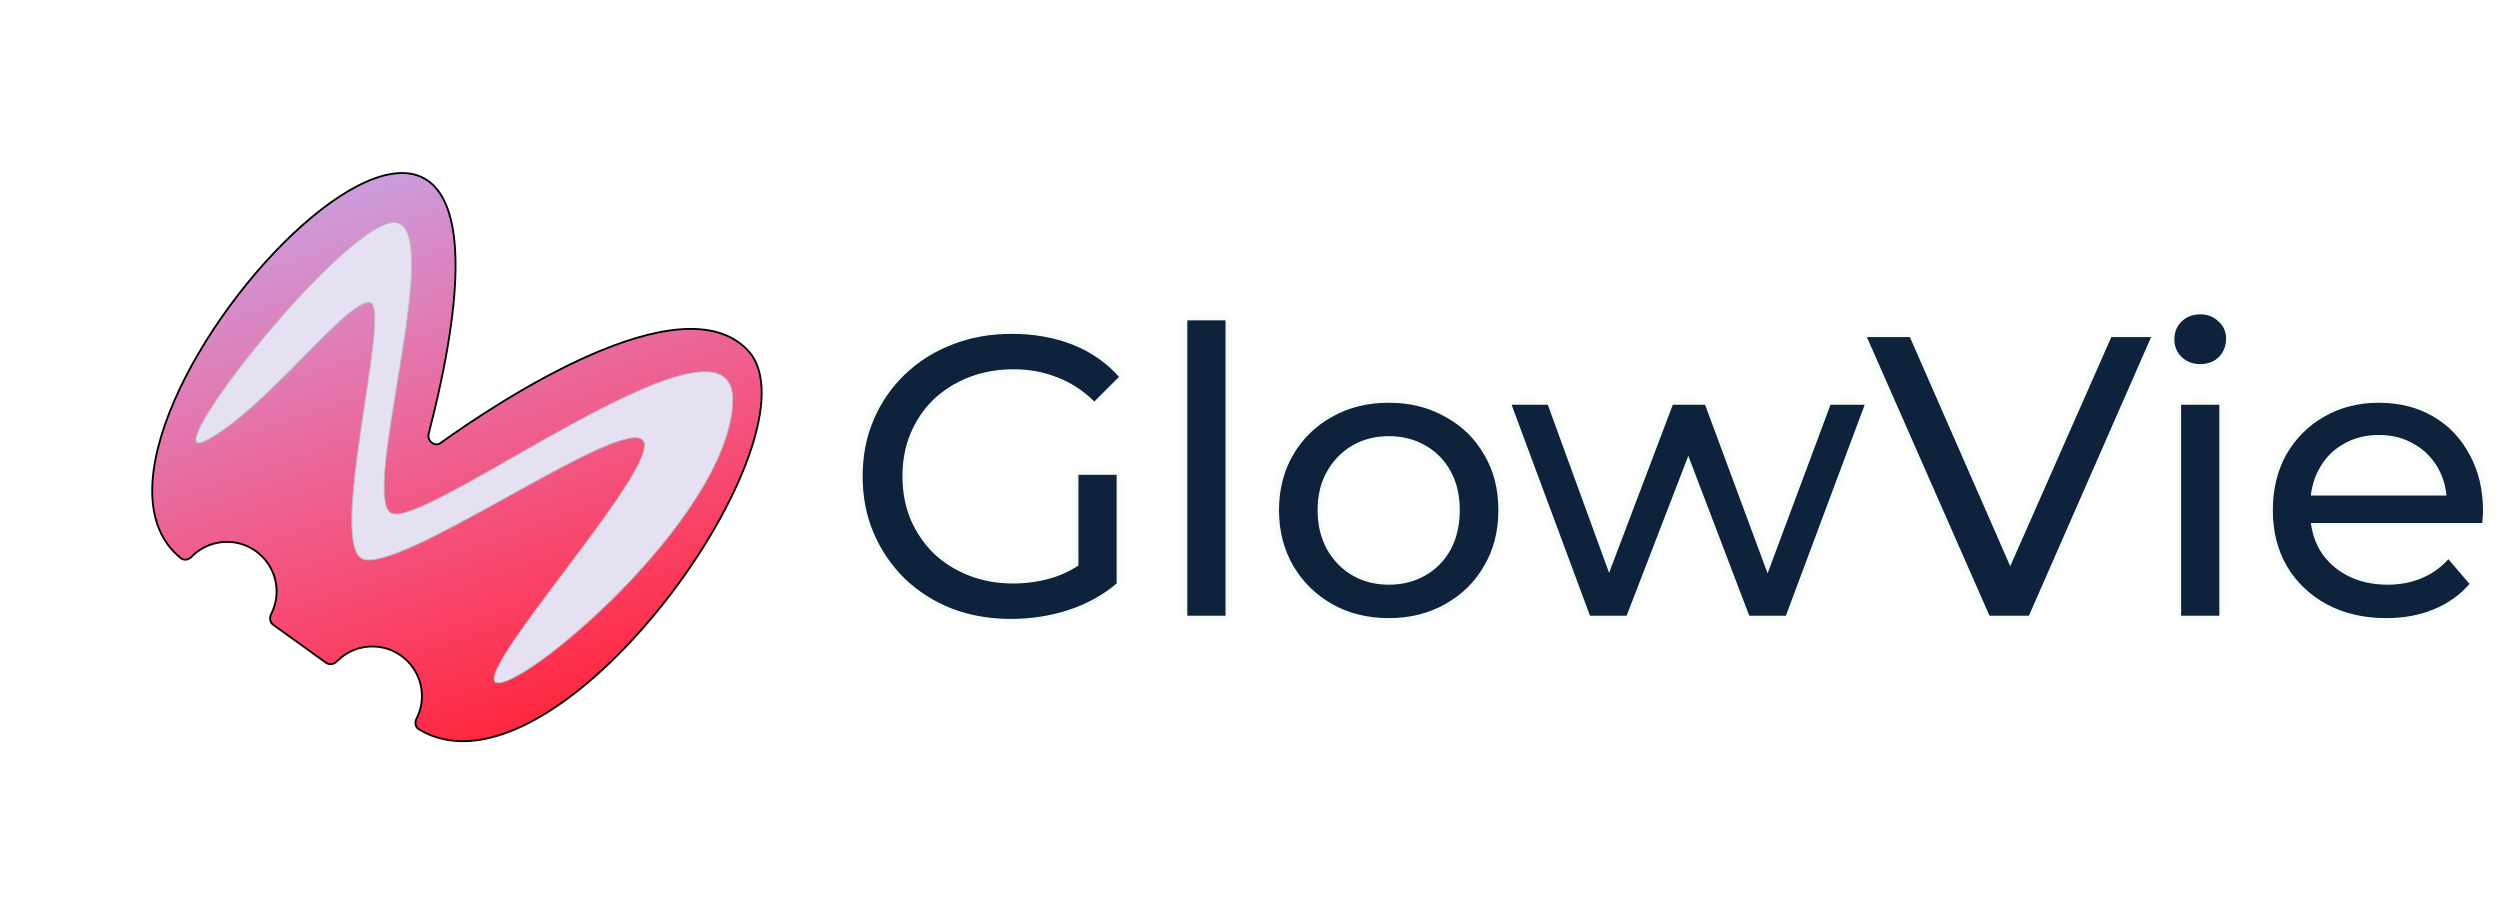
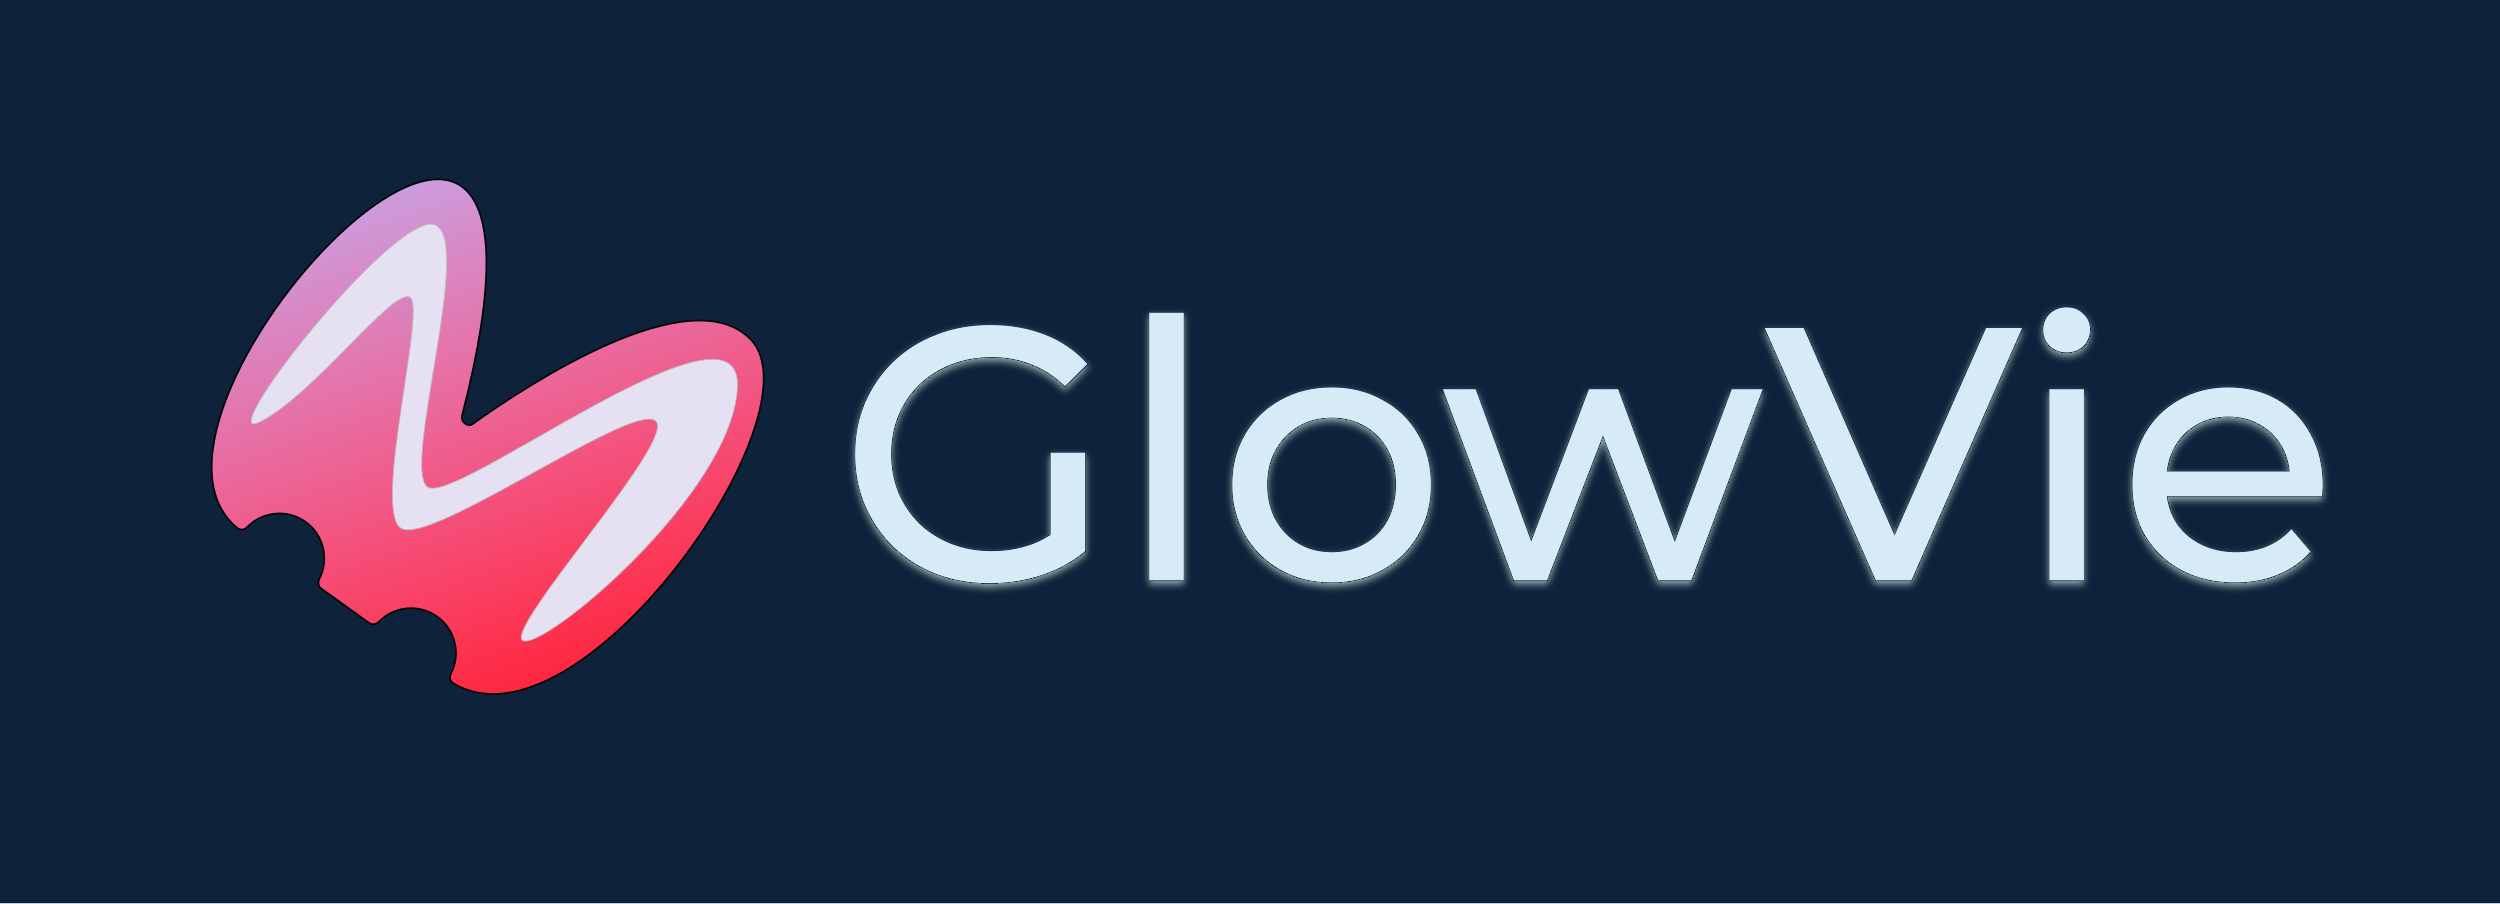
- <svg xmlns="http://www.w3.org/2000/svg" width="2700" height="971" viewBox="0 0 2700 971" fill="none">
-   <path d="M462.96 468.529C628.647 -173.917 23.925 464.548 195.305 602.807C198.652 605.507 203.638 604.669 206.623 601.573C224.819 582.697 254.592 579.567 276.482 595.344C298.287 611.059 304.771 640.127 292.811 663.315C290.783 667.246 291.536 672.231 295.128 674.812L352.165 715.799C355.749 718.375 360.704 717.507 363.784 714.345C381.997 695.651 411.634 692.602 433.445 708.321C455.265 724.046 461.742 753.142 449.75 776.338C447.728 780.248 448.538 785.308 452.306 787.585C602.159 878.157 892.036 467.026 807.454 378.176C735.57 302.663 538.1 433.81 475.704 478.516C469.462 482.988 461.042 475.964 462.96 468.529Z" fill="#FF0000" />
-   <path d="M462.96 468.529C628.647 -173.917 23.925 464.548 195.305 602.807C198.652 605.507 203.638 604.669 206.623 601.573C224.819 582.697 254.592 579.567 276.482 595.344C298.287 611.059 304.771 640.127 292.811 663.315C290.783 667.246 291.536 672.231 295.128 674.812L352.165 715.799C355.749 718.375 360.704 717.507 363.784 714.345C381.997 695.651 411.634 692.602 433.445 708.321C455.265 724.046 461.742 753.142 449.75 776.338C447.728 780.248 448.538 785.308 452.306 787.585C602.159 878.157 892.036 467.026 807.454 378.176C735.57 302.663 538.1 433.81 475.704 478.516C469.462 482.988 461.042 475.964 462.96 468.529Z" fill="url(#paint0_linear_40_34)" />
-   <path d="M462.96 468.529C628.647 -173.917 23.925 464.548 195.305 602.807C198.652 605.507 203.638 604.669 206.623 601.573C224.819 582.697 254.592 579.567 276.482 595.344C298.287 611.059 304.771 640.127 292.811 663.315C290.783 667.246 291.536 672.231 295.128 674.812L352.165 715.799C355.749 718.375 360.704 717.507 363.784 714.345C381.997 695.651 411.634 692.602 433.445 708.321C455.265 724.046 461.742 753.142 449.75 776.338C447.728 780.248 448.538 785.308 452.306 787.585C602.159 878.157 892.036 467.026 807.454 378.176C735.57 302.663 538.1 433.81 475.704 478.516C469.462 482.988 461.042 475.964 462.96 468.529Z" stroke="black" stroke-width="2" />
-   <path d="M420.849 552.992C422.786 554.9 426.003 555.453 430.143 555.018C434.307 554.58 439.54 553.13 445.662 550.86C457.911 546.317 473.83 538.446 492.091 528.628C510.238 518.871 530.718 507.178 552.236 494.894L552.656 494.654C574.33 482.28 597.048 469.314 619.499 457.119C664.419 432.719 708.215 411.438 740.409 404.145C756.52 400.495 769.608 400.378 778.472 405.005C787.266 409.595 792.047 418.944 791.345 434.645C789.938 466.141 774.761 501.644 752.344 536.998C729.934 572.341 700.323 607.483 670.115 638.247C639.908 669.01 609.119 695.382 584.364 713.185C571.984 722.089 561.127 728.84 552.614 732.927C548.357 734.971 544.705 736.34 541.754 736.983C538.781 737.631 536.62 737.521 535.259 736.744C533.982 736.014 533.398 734.54 533.617 732.143C533.835 729.748 534.851 726.58 536.585 722.724C540.049 715.023 546.301 704.739 554.407 692.708C568.414 671.922 587.902 645.999 607.953 619.328C611.105 615.135 614.271 610.924 617.432 606.712C640.691 575.712 663.67 544.632 678.71 520.309C686.226 508.153 691.781 497.652 694.39 489.676C695.692 485.692 696.277 482.289 695.97 479.603C695.66 476.887 694.43 474.877 692.118 473.8C689.879 472.757 686.886 472.478 683.286 472.812C679.678 473.148 675.409 474.104 670.581 475.582C660.925 478.539 648.972 483.604 635.492 490.054C610.386 502.069 579.919 518.924 549.024 536.016C546.74 537.279 544.454 538.544 542.168 539.808C508.939 558.18 475.637 576.433 448.329 588.892C434.674 595.122 422.538 599.894 412.671 602.509C407.738 603.817 403.388 604.581 399.708 604.723C396.024 604.866 393.053 604.383 390.846 603.237C386.438 600.947 383.502 595.118 381.803 586.39C380.112 577.698 379.677 566.294 380.126 553.095C381.023 526.701 385.445 493.247 390.302 460.215C391.533 451.844 392.792 443.501 394.028 435.307C397.668 411.18 401.113 388.351 403.07 369.959C404.38 357.643 405.027 347.285 404.614 339.846C404.408 336.13 403.935 333.106 403.129 330.919C402.327 328.744 401.143 327.269 399.435 326.914C397.866 326.588 396.055 326.805 394.051 327.458C392.044 328.112 389.81 329.214 387.375 330.697C382.507 333.663 376.782 338.189 370.393 343.835C358.448 354.388 344.117 368.91 328.633 384.601C327.55 385.698 326.461 386.801 325.367 387.909C308.626 404.866 290.652 422.946 272.927 438.758C255.196 454.574 237.741 468.094 222.04 475.947C220.087 476.924 218.426 477.589 217.039 477.971C215.646 478.354 214.562 478.442 213.748 478.298C212.953 478.157 212.417 477.797 212.071 477.25C211.714 476.685 211.525 475.866 211.551 474.758C211.604 472.535 212.513 469.361 214.226 465.349C215.933 461.35 218.416 456.569 221.57 451.15C234.185 429.467 257.435 397.72 284.206 365.395C310.975 333.072 341.242 300.195 367.882 276.249C381.204 264.274 393.603 254.547 404.194 248.238C409.489 245.084 414.317 242.793 418.571 241.5C422.829 240.206 426.471 239.924 429.418 240.735C435.308 242.355 439.27 247.848 441.669 256.548C444.064 265.234 444.857 276.979 444.513 290.833C443.824 318.534 438.595 354.51 432.707 390.973C431.401 399.061 430.062 407.172 428.734 415.222C424.077 443.445 419.546 470.905 416.979 493.9C415.329 508.676 414.487 521.633 414.947 531.779C415.177 536.851 415.734 541.238 416.685 544.806C417.635 548.368 418.99 551.159 420.849 552.992Z" fill="#E5E1F3" stroke="#BBBBBB" />
-   <g filter="url(#filter0_d_40_34)">
-     <path d="M1092.03 668.44C1068.81 668.44 1047.45 664.713 1027.96 657.26C1008.47 649.52 991.553 638.77 977.22 625.01C962.887 610.963 951.707 594.623 943.68 575.99C935.653 557.357 931.64 536.86 931.64 514.5C931.64 492.14 935.653 471.643 943.68 453.01C951.707 434.377 962.887 418.18 977.22 404.42C991.84 390.373 1008.9 379.623 1028.39 372.17C1047.88 364.43 1069.38 360.56 1092.89 360.56C1116.68 360.56 1138.47 364.43 1158.25 372.17C1178.03 379.91 1194.8 391.52 1208.56 407L1181.9 433.66C1169.57 421.62 1156.1 412.877 1141.48 407.43C1127.15 401.697 1111.52 398.83 1094.61 398.83C1077.41 398.83 1061.36 401.697 1046.45 407.43C1031.83 413.163 1019.07 421.19 1008.18 431.51C997.573 441.83 989.26 454.157 983.24 468.49C977.507 482.537 974.64 497.873 974.64 514.5C974.64 530.84 977.507 546.177 983.24 560.51C989.26 574.557 997.573 586.883 1008.18 597.49C1019.07 607.81 1031.83 615.837 1046.45 621.57C1061.07 627.303 1076.98 630.17 1094.18 630.17C1110.23 630.17 1125.57 627.733 1140.19 622.86C1155.1 617.7 1168.86 609.243 1181.47 597.49L1205.98 630.17C1191.07 642.783 1173.59 652.387 1153.52 658.98C1133.74 665.287 1113.24 668.44 1092.03 668.44ZM1164.7 624.58L1164.7 512.78L1205.98 512.78L1205.98 630.17L1164.7 624.58ZM1282.29 665L1282.29 345.94L1323.57 345.94L1323.57 665L1282.29 665ZM1500 667.58C1477.06 667.58 1456.71 662.563 1438.94 652.53C1421.16 642.497 1407.12 628.737 1396.8 611.25C1386.48 593.477 1381.32 573.41 1381.32 551.05C1381.32 528.403 1386.48 508.337 1396.8 490.85C1407.12 473.363 1421.16 459.747 1438.94 450C1456.71 439.967 1477.06 434.95 1500 434.95C1522.64 434.95 1542.85 439.967 1560.63 450C1578.69 459.747 1592.73 473.363 1602.77 490.85C1613.09 508.05 1618.25 528.117 1618.25 551.05C1618.25 573.697 1613.09 593.763 1602.77 611.25C1592.73 628.737 1578.69 642.497 1560.63 652.53C1542.85 662.563 1522.64 667.58 1500 667.58ZM1500 631.46C1514.62 631.46 1527.66 628.163 1539.13 621.57C1550.88 614.977 1560.05 605.66 1566.65 593.62C1573.24 581.293 1576.54 567.103 1576.54 551.05C1576.54 534.71 1573.24 520.663 1566.65 508.91C1560.05 496.87 1550.88 487.553 1539.13 480.96C1527.66 474.367 1514.62 471.07 1500 471.07C1485.38 471.07 1472.33 474.367 1460.87 480.96C1449.4 487.553 1440.23 496.87 1433.35 508.91C1426.47 520.663 1423.03 534.71 1423.03 551.05C1423.03 567.103 1426.47 581.293 1433.35 593.62C1440.23 605.66 1449.4 614.977 1460.87 621.57C1472.33 628.163 1485.38 631.46 1500 631.46ZM1717.2 665L1632.49 437.1L1671.62 437.1L1746.87 643.5L1728.38 643.5L1806.64 437.1L1841.47 437.1L1918.01 643.5L1899.95 643.5L1976.92 437.1L2013.9 437.1L1928.76 665L1889.2 665L1817.39 476.66L1829.43 476.66L1756.76 665L1717.2 665ZM2148.66 665L2016.22 364L2062.66 364L2184.35 641.78L2157.69 641.78L2280.24 364L2323.24 364L2191.23 665L2148.66 665ZM2355.61 665L2355.61 437.1L2396.89 437.1L2396.89 665L2355.61 665ZM2376.25 393.24C2368.22 393.24 2361.49 390.66 2356.04 385.5C2350.88 380.34 2348.3 374.033 2348.3 366.58C2348.3 358.84 2350.88 352.39 2356.04 347.23C2361.49 342.07 2368.22 339.49 2376.25 339.49C2384.28 339.49 2390.87 342.07 2396.03 347.23C2401.48 352.103 2404.2 358.267 2404.2 365.72C2404.2 373.46 2401.62 380.053 2396.46 385.5C2391.3 390.66 2384.56 393.24 2376.25 393.24ZM2577.19 667.58C2552.82 667.58 2531.32 662.563 2512.69 652.53C2494.34 642.497 2480.01 628.737 2469.69 611.25C2459.65 593.763 2454.64 573.697 2454.64 551.05C2454.64 528.403 2459.51 508.337 2469.26 490.85C2479.29 473.363 2492.91 459.747 2510.11 450C2527.59 439.967 2547.23 434.95 2569.02 434.95C2591.09 434.95 2610.58 439.823 2627.5 449.57C2644.41 459.317 2657.6 473.077 2667.06 490.85C2676.8 508.337 2681.68 528.833 2681.68 552.34C2681.68 554.06 2681.53 556.067 2681.25 558.36C2681.25 560.653 2681.1 562.803 2680.82 564.81L2486.89 564.81L2486.89 535.14L2659.32 535.14L2642.55 545.46C2642.83 530.84 2639.82 517.797 2633.52 506.33C2627.21 494.863 2618.47 485.977 2607.29 479.67C2596.39 473.077 2583.64 469.78 2569.02 469.78C2554.68 469.78 2541.93 473.077 2530.75 479.67C2519.57 485.977 2510.82 495.007 2504.52 506.76C2498.21 518.227 2495.06 531.413 2495.06 546.32L2495.06 553.2C2495.06 568.393 2498.5 582.01 2505.38 594.05C2512.54 605.803 2522.43 614.977 2535.05 621.57C2547.66 628.163 2562.14 631.46 2578.48 631.46C2591.95 631.46 2604.13 629.167 2615.03 624.58C2626.21 619.993 2635.95 613.113 2644.27 603.94L2667.06 630.6C2656.74 642.64 2643.84 651.813 2628.36 658.12C2613.16 664.427 2596.11 667.58 2577.19 667.58Z" fill="#0E233B" />
+ <svg xmlns="http://www.w3.org/2000/svg" width="2981" height="1077" viewBox="0 0 2981 1077" fill="none">
+   <path d="M0 0H2981V1077H0V0Z" fill="#0E233B" />
+   <path d="M550.96 495.529C716.647 -146.917 111.925 491.548 283.305 629.807C286.652 632.507 291.638 631.669 294.623 628.573C312.819 609.697 342.592 606.567 364.483 622.344C386.288 638.059 392.771 667.127 380.811 690.315C378.784 694.246 379.537 699.231 383.128 701.812L440.165 742.799C443.749 745.375 448.704 744.507 451.784 741.345C469.997 722.651 499.634 719.602 521.446 735.321C543.265 751.046 549.742 780.142 537.75 803.338C535.728 807.248 536.539 812.308 540.306 814.585C690.16 905.157 980.036 494.026 895.455 405.176C823.57 329.663 626.1 460.81 563.705 505.516C557.463 509.988 549.043 502.964 550.96 495.529Z" fill="#FF0000" />
+   <path d="M550.96 495.529C716.647 -146.917 111.925 491.548 283.305 629.807C286.652 632.507 291.638 631.669 294.623 628.573C312.819 609.697 342.592 606.567 364.483 622.344C386.288 638.059 392.771 667.127 380.811 690.315C378.784 694.246 379.537 699.231 383.128 701.812L440.165 742.799C443.749 745.375 448.704 744.507 451.784 741.345C469.997 722.651 499.634 719.602 521.446 735.321C543.265 751.046 549.742 780.142 537.75 803.338C535.728 807.248 536.539 812.308 540.306 814.585C690.16 905.157 980.036 494.026 895.455 405.176C823.57 329.663 626.1 460.81 563.705 505.516C557.463 509.988 549.043 502.964 550.96 495.529Z" fill="url(#paint0_linear_49_6)" />
+   <path d="M550.96 495.529C716.647 -146.917 111.925 491.548 283.305 629.807C286.652 632.507 291.638 631.669 294.623 628.573C312.819 609.697 342.592 606.567 364.483 622.344C386.288 638.059 392.771 667.127 380.811 690.315C378.784 694.246 379.537 699.231 383.128 701.812L440.165 742.799C443.749 745.375 448.704 744.507 451.784 741.345C469.997 722.651 499.634 719.602 521.446 735.321C543.265 751.046 549.742 780.142 537.75 803.338C535.728 807.248 536.539 812.308 540.306 814.585C690.16 905.157 980.036 494.026 895.455 405.176C823.57 329.663 626.1 460.81 563.705 505.516C557.463 509.988 549.043 502.964 550.96 495.529Z" stroke="black" stroke-width="2" />
+   <path d="M508.849 579.992C510.786 581.9 514.003 582.453 518.143 582.018C522.307 581.58 527.54 580.13 533.662 577.86C545.911 573.317 561.83 565.446 580.091 555.628C598.238 545.871 618.718 534.178 640.236 521.894L640.656 521.654C662.33 509.28 685.048 496.314 707.499 484.119C752.419 459.719 796.215 438.438 828.409 431.145C844.52 427.495 857.608 427.378 866.472 432.005C875.266 436.595 880.047 445.944 879.345 461.645C877.938 493.141 862.761 528.644 840.344 563.998C817.934 599.341 788.323 634.483 758.115 665.247C727.908 696.01 697.119 722.382 672.364 740.185C659.984 749.089 649.127 755.84 640.614 759.927C636.357 761.971 632.705 763.34 629.754 763.983C626.781 764.631 624.62 764.521 623.259 763.744C621.982 763.014 621.398 761.54 621.617 759.143C621.835 756.748 622.851 753.58 624.585 749.724C628.049 742.023 634.301 731.739 642.407 719.708C656.414 698.922 675.902 672.999 695.953 646.328C699.105 642.135 702.271 637.924 705.432 633.712C728.691 602.712 751.67 571.632 766.71 547.309C774.226 535.153 779.781 524.652 782.39 516.676C783.692 512.692 784.277 509.289 783.97 506.603C783.66 503.887 782.43 501.877 780.118 500.8C777.879 499.757 774.886 499.478 771.286 499.812C767.678 500.148 763.409 501.104 758.581 502.582C748.925 505.539 736.972 510.604 723.492 517.054C698.386 529.069 667.919 545.924 637.024 563.016C634.74 564.279 632.454 565.544 630.168 566.808C596.939 585.18 563.637 603.433 536.329 615.892C522.674 622.122 510.538 626.894 500.671 629.509C495.738 630.817 491.388 631.581 487.708 631.723C484.024 631.866 481.053 631.383 478.846 630.237C474.438 627.947 471.502 622.118 469.803 613.39C468.112 604.698 467.677 593.294 468.126 580.095C469.023 553.701 473.445 520.247 478.302 487.215C479.533 478.844 480.792 470.501 482.028 462.307C485.668 438.18 489.113 415.351 491.07 396.959C492.38 384.643 493.027 374.285 492.614 366.846C492.408 363.13 491.935 360.106 491.129 357.919C490.327 355.744 489.143 354.269 487.435 353.914C485.866 353.588 484.055 353.805 482.051 354.458C480.044 355.112 477.81 356.214 475.375 357.697C470.507 360.663 464.782 365.189 458.393 370.835C446.448 381.388 432.117 395.91 416.633 411.601C415.55 412.698 414.461 413.801 413.367 414.909C396.626 431.866 378.652 449.946 360.927 465.758C343.196 481.574 325.741 495.094 310.04 502.947C308.087 503.924 306.426 504.589 305.039 504.971C303.646 505.354 302.562 505.442 301.748 505.298C300.953 505.157 300.417 504.797 300.071 504.25C299.714 503.685 299.525 502.866 299.551 501.758C299.604 499.535 300.513 496.361 302.226 492.349C303.933 488.35 306.416 483.569 309.57 478.15C322.185 456.467 345.435 424.72 372.206 392.395C398.975 360.072 429.242 327.195 455.882 303.249C469.204 291.274 481.603 281.547 492.194 275.238C497.489 272.084 502.317 269.793 506.571 268.5C510.829 267.206 514.471 266.924 517.418 267.735C523.308 269.355 527.27 274.848 529.669 283.548C532.064 292.234 532.857 303.979 532.513 317.833C531.824 345.534 526.595 381.51 520.707 417.973C519.401 426.061 518.062 434.172 516.734 442.222C512.077 470.445 507.546 497.905 504.979 520.9C503.329 535.676 502.487 548.633 502.947 558.779C503.177 563.851 503.734 568.238 504.685 571.806C505.635 575.368 506.99 578.159 508.849 579.992Z" fill="#E5E1F3" stroke="#BBBBBB" />
+   <g filter="url(#filter0_d_49_6)">
+     <path d="M1180.03 695.44C1156.81 695.44 1135.45 691.713 1115.96 684.26C1096.47 676.52 1079.55 665.77 1065.22 652.01C1050.89 637.963 1039.71 621.623 1031.68 602.99C1023.65 584.357 1019.64 563.86 1019.64 541.5C1019.64 519.14 1023.65 498.643 1031.68 480.01C1039.71 461.377 1050.89 445.18 1065.22 431.42C1079.84 417.373 1096.9 406.623 1116.39 399.17C1135.88 391.43 1157.38 387.56 1180.89 387.56C1204.68 387.56 1226.47 391.43 1246.25 399.17C1266.03 406.91 1282.8 418.52 1296.56 434L1269.9 460.66C1257.57 448.62 1244.1 439.877 1229.48 434.43C1215.15 428.697 1199.52 425.83 1182.61 425.83C1165.41 425.83 1149.36 428.697 1134.45 434.43C1119.83 440.163 1107.07 448.19 1096.18 458.51C1085.57 468.83 1077.26 481.157 1071.24 495.49C1065.51 509.537 1062.64 524.873 1062.64 541.5C1062.64 557.84 1065.51 573.177 1071.24 587.51C1077.26 601.557 1085.57 613.883 1096.18 624.49C1107.07 634.81 1119.83 642.837 1134.45 648.57C1149.07 654.303 1164.98 657.17 1182.18 657.17C1198.23 657.17 1213.57 654.733 1228.19 649.86C1243.1 644.7 1256.86 636.243 1269.47 624.49L1293.98 657.17C1279.07 669.783 1261.59 679.387 1241.52 685.98C1221.74 692.287 1201.24 695.44 1180.03 695.44ZM1252.7 651.58L1252.7 539.78L1293.98 539.78L1293.98 657.17L1252.7 651.58ZM1370.29 692L1370.29 372.94L1411.57 372.94L1411.57 692L1370.29 692ZM1588 694.58C1565.06 694.58 1544.71 689.563 1526.94 679.53C1509.16 669.497 1495.12 655.737 1484.8 638.25C1474.48 620.477 1469.32 600.41 1469.32 578.05C1469.32 555.403 1474.48 535.337 1484.8 517.85C1495.12 500.363 1509.16 486.747 1526.94 477C1544.71 466.967 1565.06 461.95 1588 461.95C1610.64 461.95 1630.85 466.967 1648.63 477C1666.69 486.747 1680.73 500.363 1690.77 517.85C1701.09 535.05 1706.25 555.117 1706.25 578.05C1706.25 600.697 1701.09 620.763 1690.77 638.25C1680.73 655.737 1666.69 669.497 1648.63 679.53C1630.85 689.563 1610.64 694.58 1588 694.58ZM1588 658.46C1602.62 658.46 1615.66 655.163 1627.13 648.57C1638.88 641.977 1648.05 632.66 1654.65 620.62C1661.24 608.293 1664.54 594.103 1664.54 578.05C1664.54 561.71 1661.24 547.663 1654.65 535.91C1648.05 523.87 1638.88 514.553 1627.13 507.96C1615.66 501.367 1602.62 498.07 1588 498.07C1573.38 498.07 1560.33 501.367 1548.87 507.96C1537.4 514.553 1528.23 523.87 1521.35 535.91C1514.47 547.663 1511.03 561.71 1511.03 578.05C1511.03 594.103 1514.47 608.293 1521.35 620.62C1528.23 632.66 1537.4 641.977 1548.87 648.57C1560.33 655.163 1573.38 658.46 1588 658.46ZM1805.2 692L1720.49 464.1L1759.62 464.1L1834.87 670.5L1816.38 670.5L1894.64 464.1L1929.47 464.1L2006.01 670.5L1987.95 670.5L2064.92 464.1L2101.9 464.1L2016.76 692L1977.2 692L1905.39 503.66L1917.43 503.66L1844.76 692L1805.2 692ZM2236.66 692L2104.22 391L2150.66 391L2272.35 668.78L2245.69 668.78L2368.24 391L2411.24 391L2279.23 692L2236.66 692ZM2443.61 692L2443.61 464.1L2484.89 464.1L2484.89 692L2443.61 692ZM2464.25 420.24C2456.22 420.24 2449.49 417.66 2444.04 412.5C2438.88 407.34 2436.3 401.033 2436.3 393.58C2436.3 385.84 2438.88 379.39 2444.04 374.23C2449.49 369.07 2456.22 366.49 2464.25 366.49C2472.28 366.49 2478.87 369.07 2484.03 374.23C2489.48 379.103 2492.2 385.267 2492.2 392.72C2492.2 400.46 2489.62 407.053 2484.46 412.5C2479.3 417.66 2472.56 420.24 2464.25 420.24ZM2665.19 694.58C2640.82 694.58 2619.32 689.563 2600.69 679.53C2582.34 669.497 2568.01 655.737 2557.69 638.25C2547.65 620.763 2542.64 600.697 2542.64 578.05C2542.64 555.403 2547.51 535.337 2557.26 517.85C2567.29 500.363 2580.91 486.747 2598.11 477C2615.59 466.967 2635.23 461.95 2657.02 461.95C2679.09 461.95 2698.58 466.823 2715.5 476.57C2732.41 486.317 2745.6 500.077 2755.06 517.85C2764.8 535.337 2769.68 555.833 2769.68 579.34C2769.68 581.06 2769.53 583.067 2769.25 585.36C2769.25 587.653 2769.1 589.803 2768.82 591.81L2574.89 591.81L2574.89 562.14L2747.32 562.14L2730.55 572.46C2730.83 557.84 2727.82 544.797 2721.52 533.33C2715.21 521.863 2706.47 512.977 2695.29 506.67C2684.39 500.077 2671.64 496.78 2657.02 496.78C2642.68 496.78 2629.93 500.077 2618.75 506.67C2607.57 512.977 2598.82 522.007 2592.52 533.76C2586.21 545.227 2583.06 558.413 2583.06 573.32L2583.06 580.2C2583.06 595.393 2586.5 609.01 2593.38 621.05C2600.54 632.803 2610.43 641.977 2623.05 648.57C2635.66 655.163 2650.14 658.46 2666.48 658.46C2679.95 658.46 2692.13 656.167 2703.03 651.58C2714.21 646.993 2723.95 640.113 2732.27 630.94L2755.06 657.6C2744.74 669.64 2731.84 678.813 2716.36 685.12C2701.16 691.427 2684.11 694.58 2665.19 694.58Z" fill="#D6EAF8" />
  </g>
  <defs>
-     <filter id="filter0_d_40_34" x="922.74" y="330.59" width="1767.84" height="346.75" filterUnits="userSpaceOnUse" color-interpolation-filters="sRGB">
+     <filter id="filter0_d_49_6" x="1010.74" y="361.59" width="1767.84" height="346.75" filterUnits="userSpaceOnUse" color-interpolation-filters="sRGB">
      <feFlood flood-opacity="0" result="BackgroundImageFix" />
      <feColorMatrix in="SourceAlpha" type="matrix" values="0 0 0 0 0 0 0 0 0 0 0 0 0 0 0 0 0 0 127 0" result="hardAlpha" />
-       <feOffset />
+       <feOffset dy="4" />
      <feGaussianBlur stdDeviation="4.45" />
      <feComposite in2="hardAlpha" operator="out" />
      <feColorMatrix type="matrix" values="0 0 0 0 0.831 0 0 0 0 0.937 0 0 0 0 0.875 0 0 0 0.67 0" />
-       <feBlend mode="normal" in2="BackgroundImageFix" result="effect1_dropShadow_40_34" />
-       <feBlend mode="normal" in="SourceGraphic" in2="effect1_dropShadow_40_34" result="shape" />
+       <feBlend mode="normal" in2="BackgroundImageFix" result="effect1_dropShadow_49_6" />
+       <feBlend mode="normal" in="SourceGraphic" in2="effect1_dropShadow_49_6" result="shape" />
    </filter>
-     <linearGradient id="paint0_linear_40_34" x1="397.19" y1="195.181" x2="593.865" y2="775.584" gradientUnits="userSpaceOnUse">
+     <linearGradient id="paint0_linear_49_6" x1="485.19" y1="222.181" x2="681.865" y2="802.584" gradientUnits="userSpaceOnUse">
      <stop stop-color="#E6E1F3" stop-opacity="0" />
      <stop offset="0" stop-color="#C8A6EA" stop-opacity="0.94" />
      <stop offset="1" stop-color="#FC9CFA" stop-opacity="0.25" />
    </linearGradient>
  </defs>
</svg>
